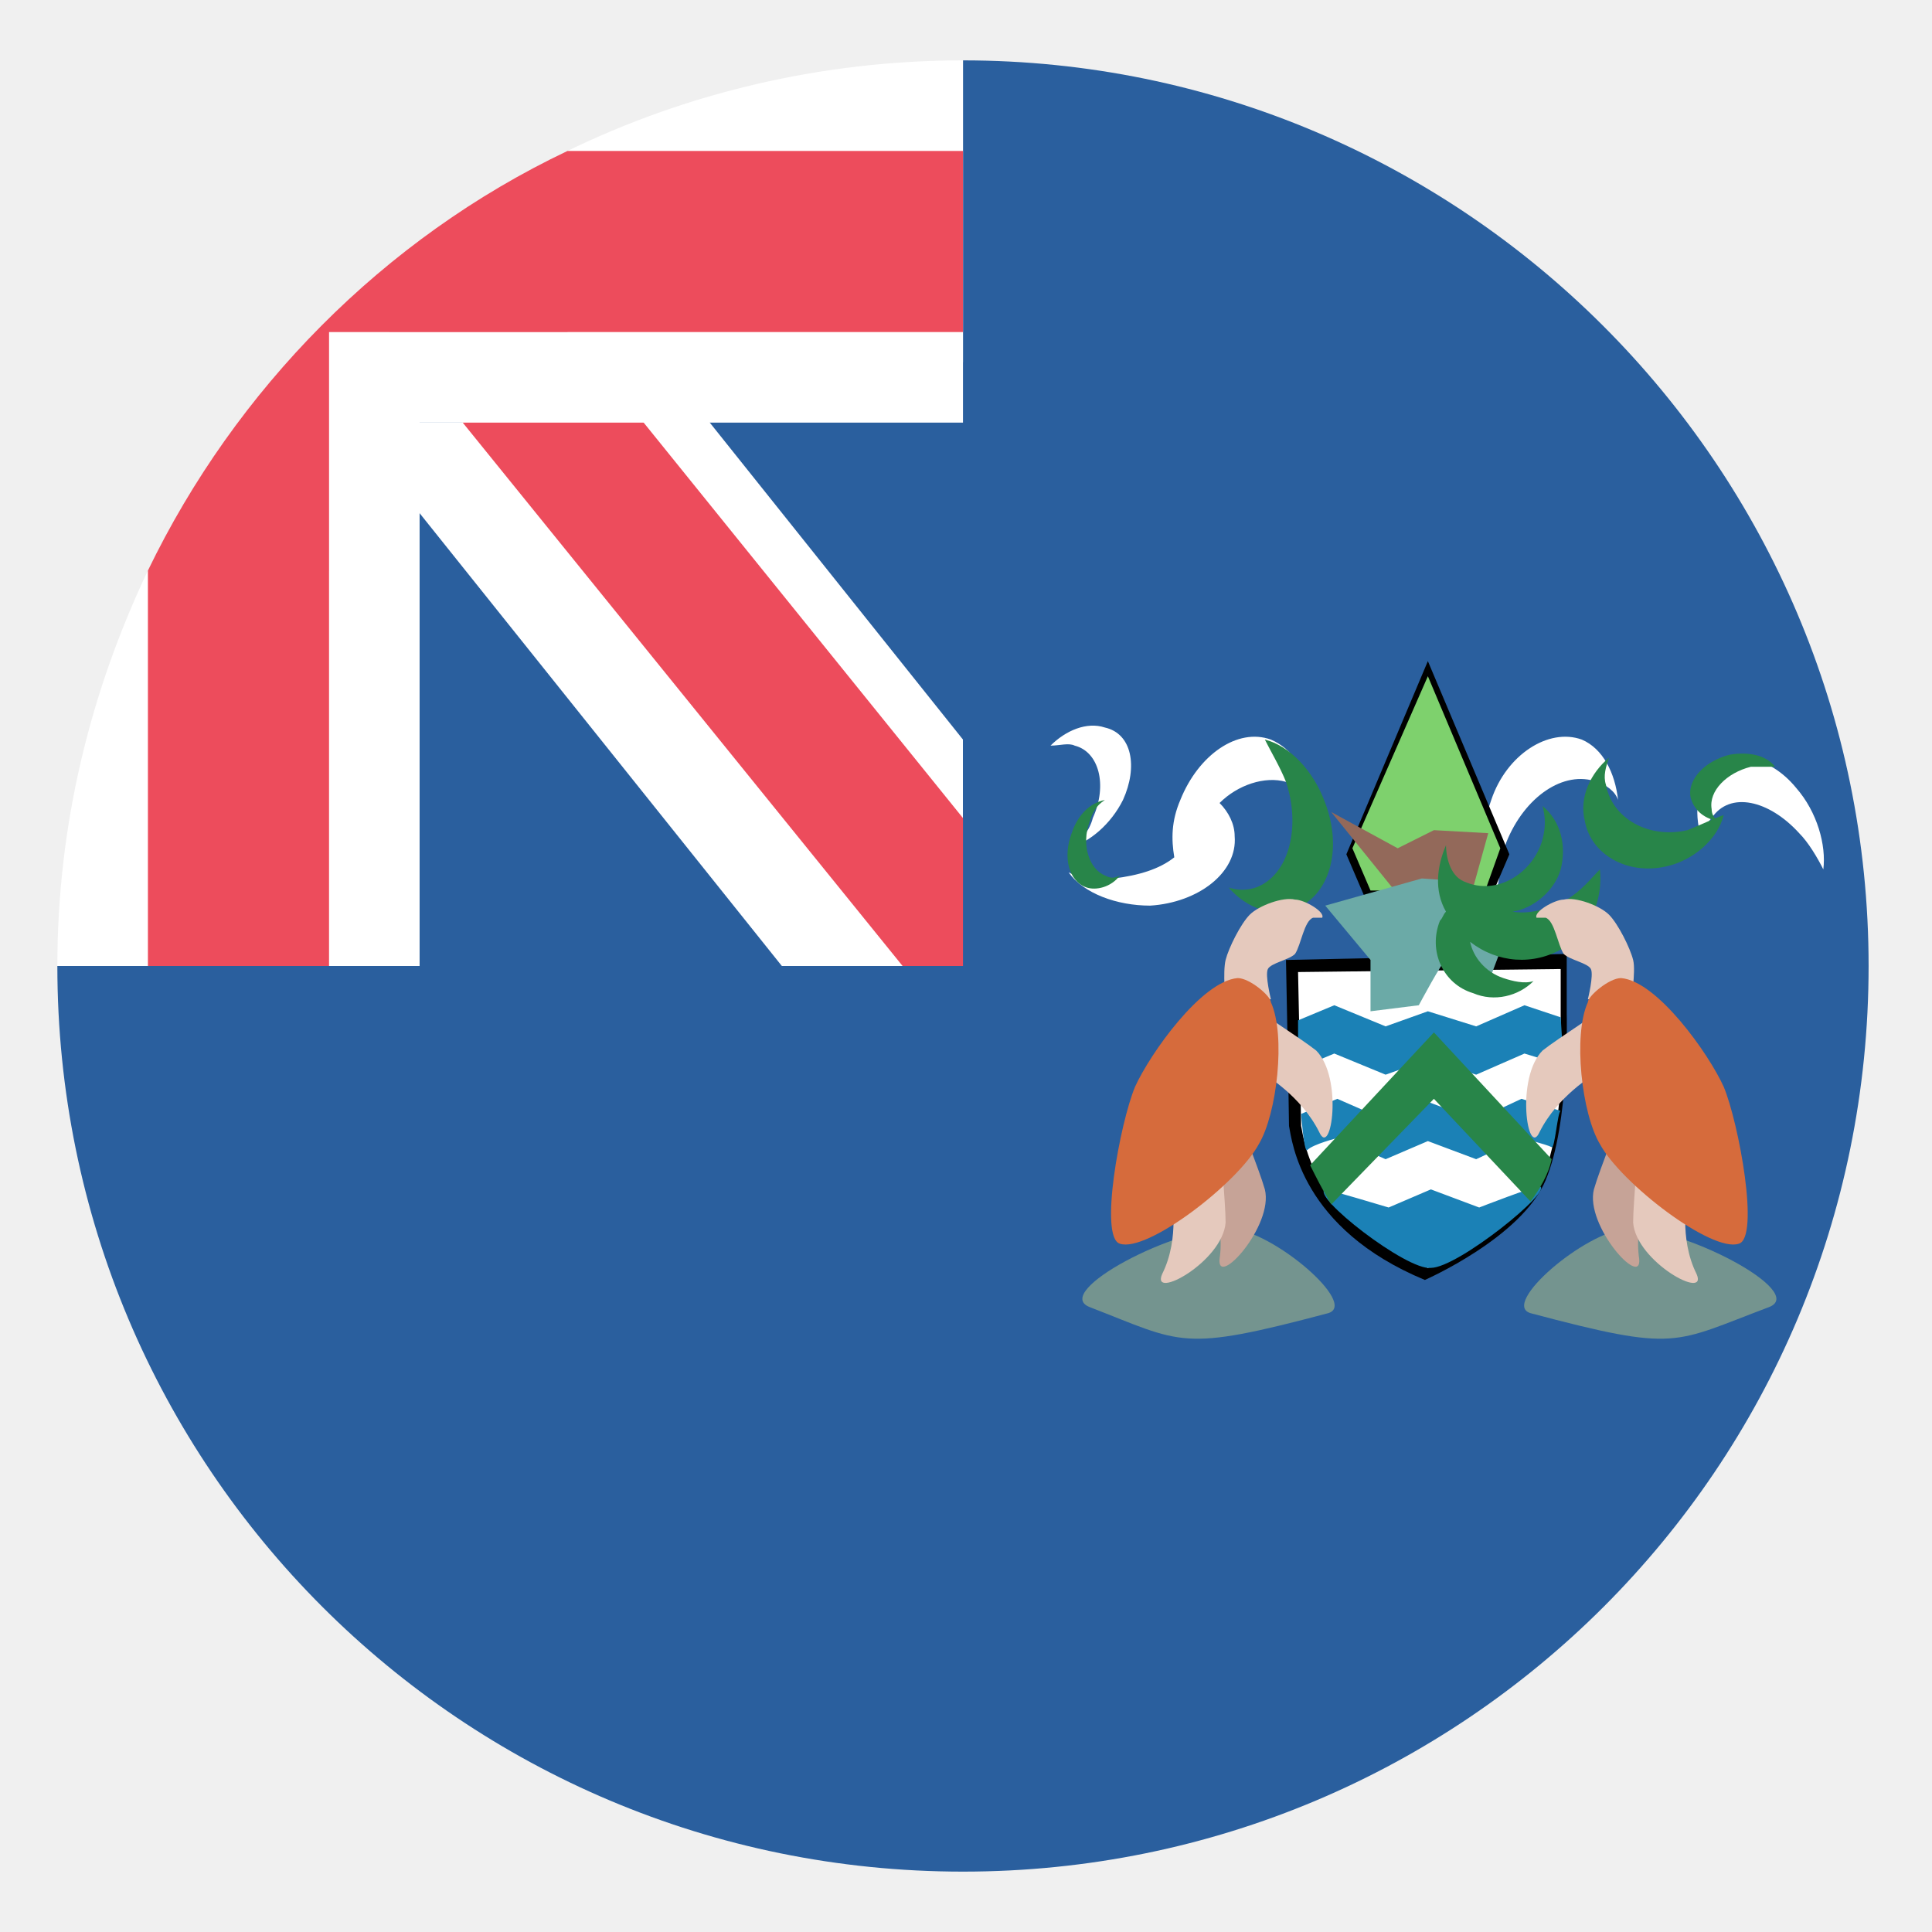
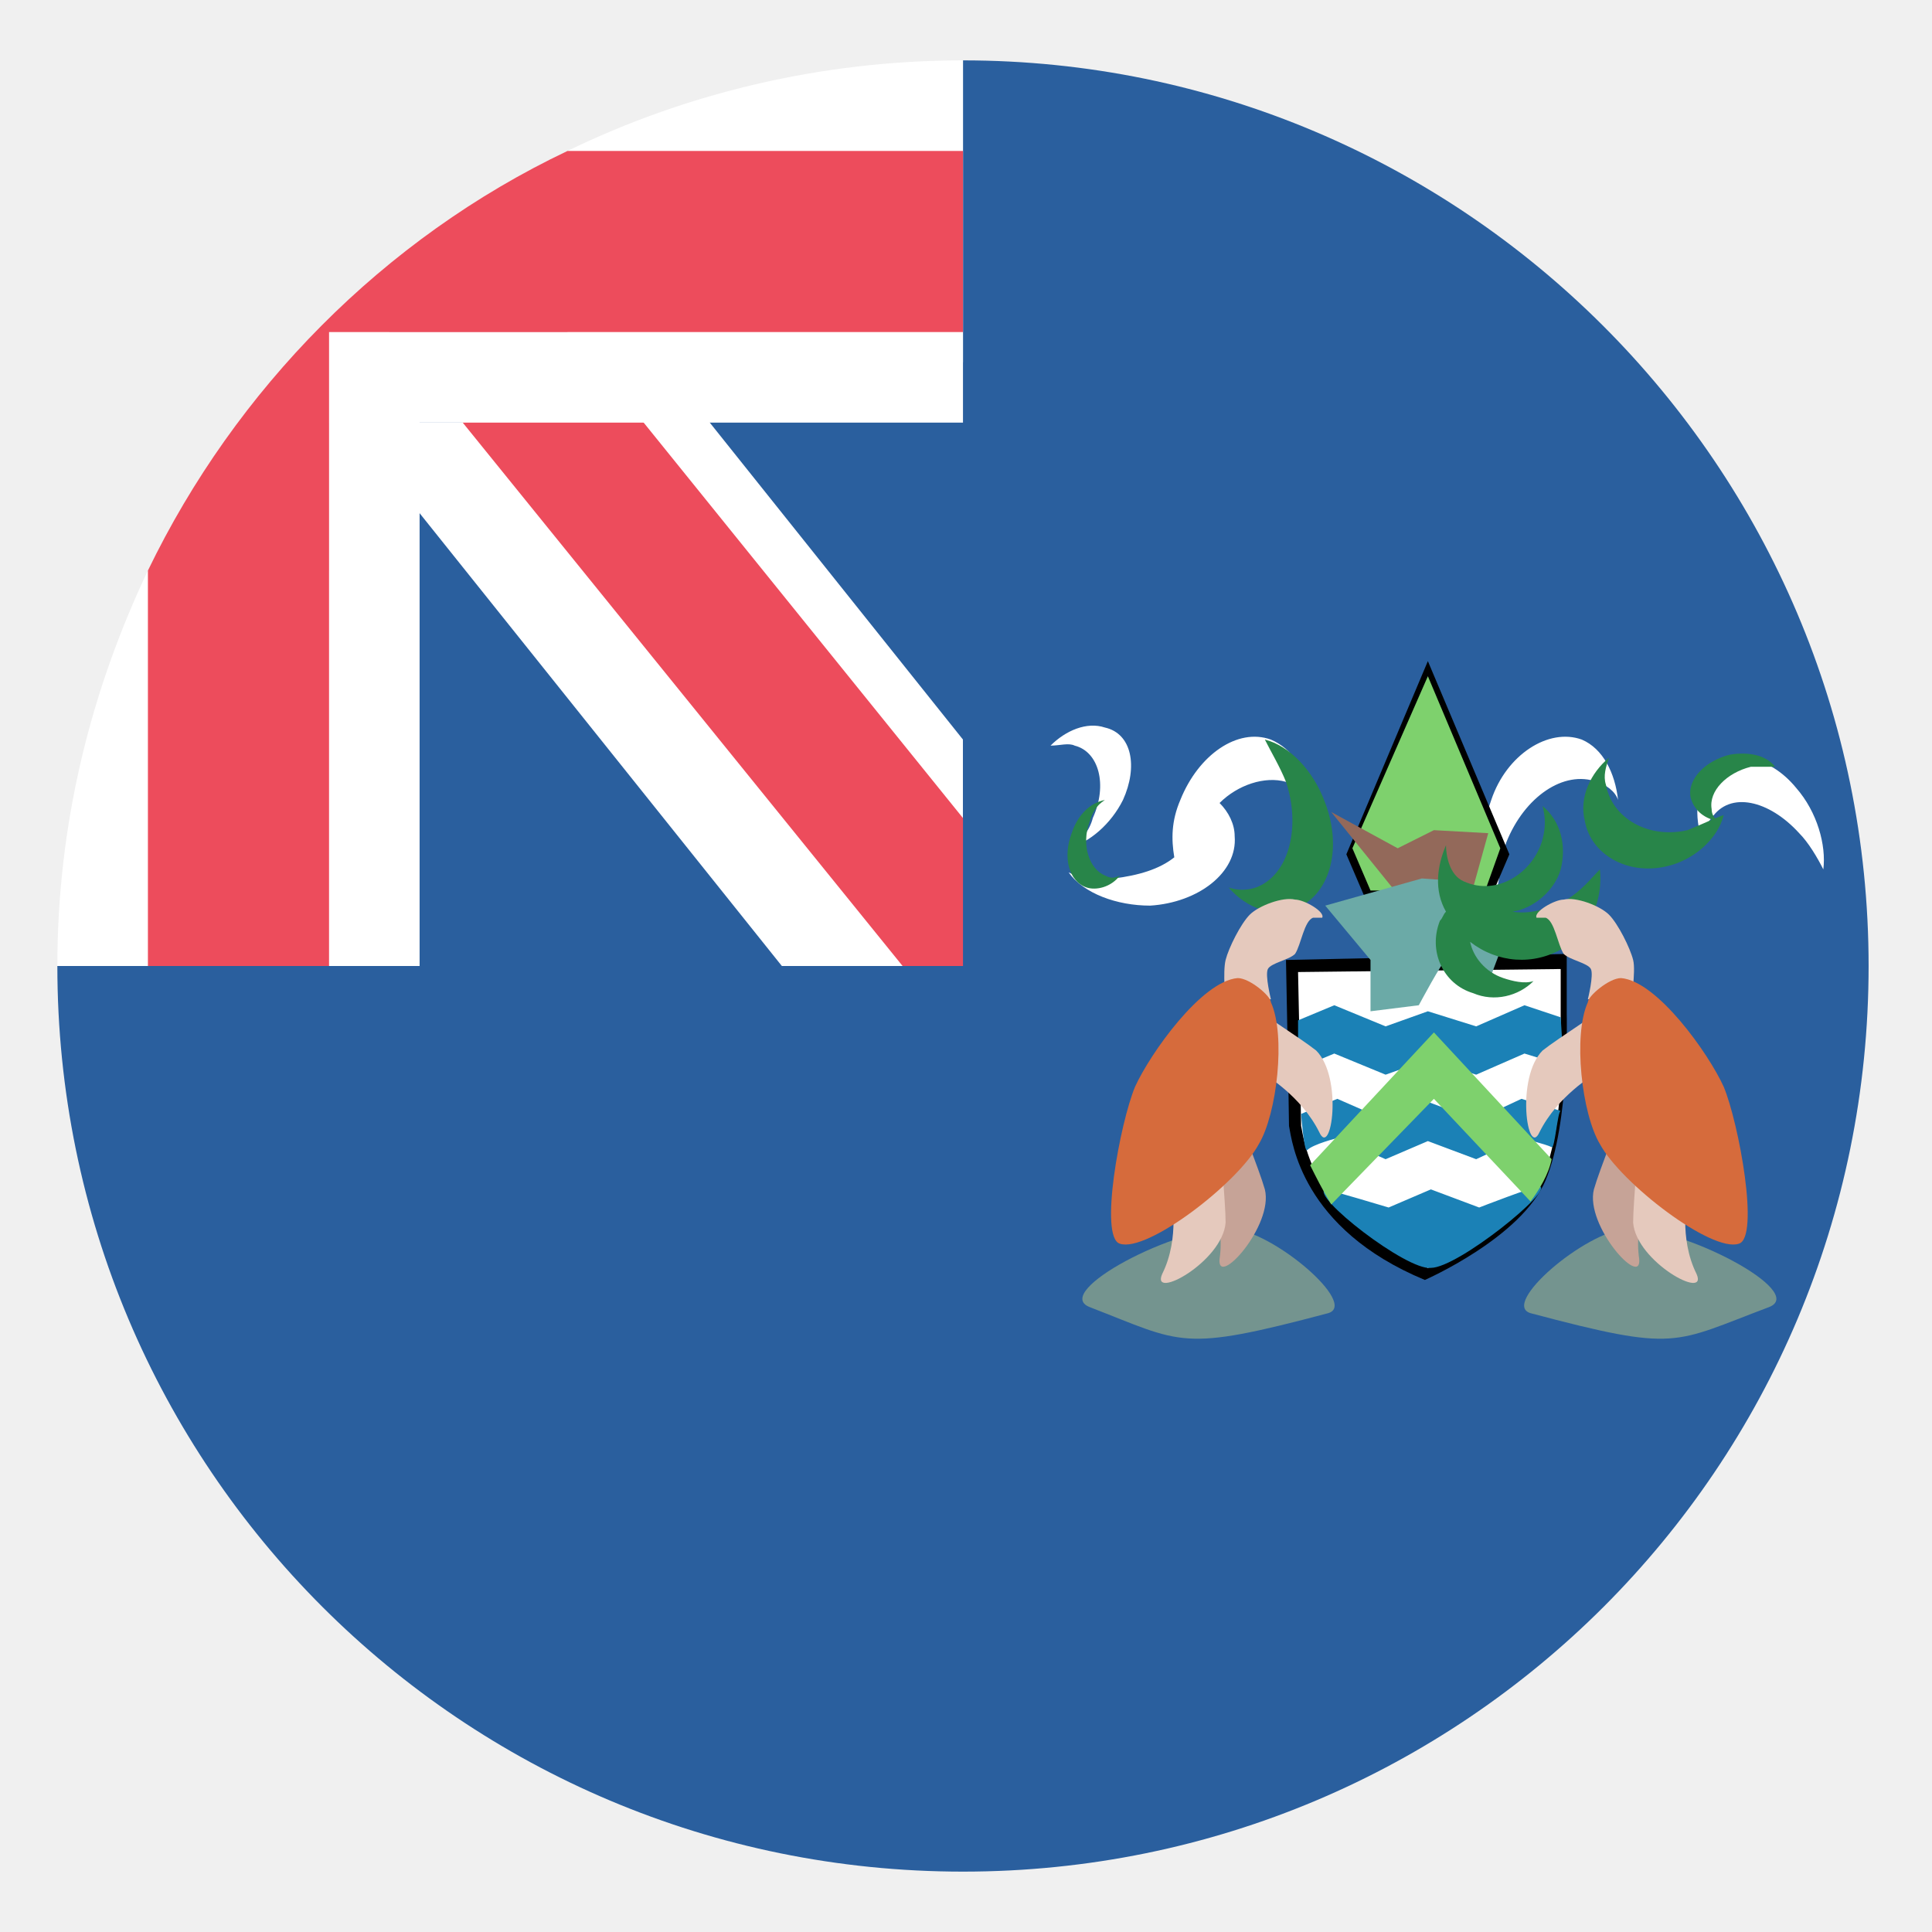
<svg xmlns="http://www.w3.org/2000/svg" viewBox="0 0 64 64">
-   <defs>
-     <linearGradient id="e" x1="-1706.416" x2="-1705.416" gradientTransform="matrix(1.972 -1.9014 -2.3361 -1.2306 7188.126 -1233.376)" gradientUnits="userSpaceOnUse">
-       <stop stop-color="#288549" />
-       <stop offset="1" stop-color="#288549" />
-     </linearGradient>
-     <linearGradient id="f" x1="-1426.487" x2="-1425.487" gradientTransform="matrix(4.2109 1.6428 -2.7757 3.3581 11406.147 -4099.373)" gradientUnits="userSpaceOnUse">
-       <stop stop-color="#288549" />
-       <stop offset="1" stop-color="#288549" />
-     </linearGradient>
-     <linearGradient id="d" x1="-1740.867" x2="-1739.866" gradientTransform="matrix(-.6286 -2.665 -2.2494 1.3805 3029.934 -7118.667)" gradientUnits="userSpaceOnUse">
-       <stop stop-color="#288549" />
-       <stop offset="1" stop-color="#288549" />
-     </linearGradient>
-     <linearGradient id="b" x1="47.56" x2="52.91" gradientTransform="matrix(1 0 0 -1 0 66)" gradientUnits="userSpaceOnUse">
-       <stop stop-color="#288549" />
-       <stop offset="1" stop-color="#288549" />
-     </linearGradient>
-     <linearGradient id="a" x1="-1458.591" x2="-1457.591" gradientTransform="rotate(45 10033.28 17957.933) scale(6.6516)" gradientUnits="userSpaceOnUse">
-       <stop stop-color="#288549" />
-       <stop offset="1" stop-color="#288549" />
-     </linearGradient>
-     <linearGradient id="c" x1="-1618.009" x2="-1617.009" gradientTransform="matrix(1.1995 -5.0853 4.2924 2.6342 -5986.943 -13088.627)" gradientUnits="userSpaceOnUse">
-       <stop stop-color="#288549" />
-       <stop offset="1" stop-color="#288549" />
-     </linearGradient>
-   </defs>
  <path fill="#2a5f9e" d="M11.9 12h20.8v20.8H11.9z" />
  <path fill="#fff" d="M18.8 8.1V14h-7.3l14.4 18h6v-7.5z" />
  <path fill="#2a5f9e" d="M31.9 2v30h-30c0 16.6 13.4 30 30 30s30-13.4 30-30-13.5-30-30-30" />
  <path fill="#fff" d="M10.9 18.9h-6c-1.9 4-3 8.4-3 13.1h12V13.9h-3v5" />
  <path fill="#ed4c5c" d="M31.9 27.1L18.9 11h-6l17 21h2z" />
  <path fill="#fff" d="M18.8 5v6h-7.9v3h21V2c-4.7 0-9.2 1.1-13.1 3" />
  <path fill="#ed4c5c" d="M31.9 5H18.8c-6.1 2.9-11 7.9-13.9 13.9V32h6V11h21V5" />
  <g fill="#fff">
    <path d="M49.9 27.9c.6-1.5 1.9-2.4 3-2 .3.1.6.3.7.6-.1-.9-.5-1.7-1.2-2-1.1-.4-2.5.5-3 2-.4 1.1-.3 2.2.2 2.9.1-.4.1-.9.3-1.5M42.1 24.5c-1.1-.4-2.4.5-3 2-.3.7-.3 1.3-.2 1.9-.5.4-1.2.6-2 .7-.6 0-1.1 0-1.5-.2.5.7 1.6 1.1 2.7 1.1 1.6-.1 2.9-1.1 2.8-2.3 0-.4-.2-.8-.5-1.1.6-.6 1.5-.9 2.2-.7.3.1.6.3.7.6 0-1-.5-1.7-1.2-2M59.6 27.6c-1-1.1-2.3-1.4-2.9-.5-.2.2-.3.5-.3.8-.3-.9-.2-1.7.2-2.3.7-.8 2-.6 2.9.5.7.8 1 1.9.9 2.7-.2-.4-.5-.9-.8-1.2M36.2 27.1c.5-1.1.2-2.2-.6-2.4-.2-.1-.5 0-.8 0 .5-.5 1.2-.8 1.8-.6.9.2 1.1 1.3.6 2.4-.4.8-1.1 1.4-1.8 1.6.4-.2.7-.6.8-1" />
  </g>
  <path d="M42.6 31.8s.1 5.1.1 5.5c.1.5.4 3.4 4.5 5.1 0 0 3.2-1.4 4-3.3.8-1.9.7-5.5.7-5.5v-2l-9.3.2" />
  <path fill="#fff" d="M43 32.2s.1 4.7.1 5.1c.1.4.3 3.1 4.2 4.7 0 0 3-1.3 3.8-3 .8-1.8.6-5.1.6-5.1v-1.8l-8.7.1" />
  <g fill="#1b81b6">
    <path d="M51.7 33.7l-1.2-.4-1.6.7-1.6-.5-1.4.5-1.7-.7-1.2.5v1.6l1.2-.5 1.7.7 1.4-.5 1.6.5 1.6-.7 1.3.4-.1-1.6M43.9 39.4c.1 0 2.1.6 2.1.6l1.4-.6 1.6.6s1.8-.7 2-.7c.5.1-2.7 2.7-3.6 2.7-.8.1-4-2.4-3.5-2.6M51.4 38c-.2-.1-1-.3-1-.3l-1.5.7-1.6-.6-1.4.6-1.6-.7s-.8.2-1 .4c-.1.1-.2-1.2-.2-1.2l1.2-.5 1.6.7 1.4-.6 1.6.6 1.5-.7 1.3.4c-.1 0-.2 1.3-.3 1.2" />
  </g>
-   <path fill="url(#a)" d="M50.7 39.7l-.1.1.1-.1m-3.2-5.5l-4.1 4.4c.2.4.4.8.7 1.3l3.4-3.5 3.2 3.4c.3-.4.6-.9.7-1.4l-3.9-4.2" />
+   <path fill="#7ed16d" d="M50.7 39.7l-.1.1.1-.1m-3.2-5.5l-4.1 4.4c.2.4.4.8.7 1.3l3.4-3.5 3.2 3.4c.3-.4.6-.9.7-1.4l-3.9-4.2" />
  <path d="M44.6 28.3l.6 1.4h4.2l.6-1.4-2.7-6.4z" />
  <path fill="#7ed16d" d="M44.8 28.1l.6 1.4h3.8l.5-1.4-2.4-5.7z" />
  <path fill="#93695a" d="M44.1 26.9l2.1 2.6 2.6-.1.5-1.8-1.8-.1-1.2.6z" />
  <path fill="#6baaa7" d="M47.1 29.1l-3.2.9 1.5 1.8v1.7l1.6-.2s.8-1.5.9-1.5c.1 0 1.5.5 1.5.5l.3-.8 1.8-.6-3.1-.9.1-.8-1.4-.1" />
-   <path fill="url(#b)" d="M51.9 29.8c-.6.3-1.2.5-1.8.4.7-.1 1.4-.7 1.6-1.4.2-.8 0-1.6-.6-2.1.1.4.1.7 0 1.1-.3 1.1-1.5 1.9-2.6 1.4-.5-.2-.6-.9-.6-1.2-.3.7-.4 1.5 0 2.2-.1.1-.1.2-.2.3-.4 1 .1 2.1 1.1 2.4.7.3 1.5.1 2-.4-.3.1-.7 0-1-.1-.6-.2-1-.7-1.1-1.2.9.7 2.1.8 3.1.2.9-.6 1.3-1.6 1.2-2.6-.3.3-.6.7-1.1 1" />
-   <path fill="url(#c)" d="M42.6 25.9c.5 1.5.1 3.1-1 3.5-.3.1-.6.1-.9 0 .6.7 1.5 1 2.2.7 1.1-.4 1.6-1.9 1-3.5-.4-1.1-1.2-1.9-2-2.1.2.4.5.9.7 1.4" />
-   <path fill="url(#d)" d="M36.1 27.2c-.3.8 0 1.6.5 1.8.2.1.3.1.5 0-.3.4-.8.5-1.1.4-.6-.2-.8-1-.5-1.8.2-.6.6-1 1.1-1.1-.3.2-.4.4-.5.7" />
-   <path fill="url(#e)" d="M58 25.4c-.8.2-1.4.8-1.3 1.4 0 .2.1.3.2.4-.5-.1-.8-.4-.9-.8-.1-.6.5-1.2 1.3-1.4.6-.1 1.2 0 1.5.4H58" />
-   <path fill="url(#f)" d="M55.9 27.5c-1.3.3-2.5-.4-2.7-1.5-.1-.3 0-.6.1-.9-.6.5-1 1.3-.8 2.1.2 1.1 1.4 1.8 2.7 1.5.9-.2 1.7-.9 1.9-1.7-.3.1-.7.3-1.2.5" />
+   <path fill="#288549" d="M51.9 29.8c-.6.3-1.2.5-1.8.4.7-.1 1.4-.7 1.6-1.4.2-.8 0-1.6-.6-2.1.1.4.1.7 0 1.1-.3 1.1-1.5 1.9-2.6 1.4-.5-.2-.6-.9-.6-1.2-.3.7-.4 1.5 0 2.2-.1.1-.1.2-.2.3-.4 1 .1 2.1 1.1 2.4.7.3 1.5.1 2-.4-.3.1-.7 0-1-.1-.6-.2-1-.7-1.1-1.2.9.7 2.1.8 3.1.2.9-.6 1.3-1.6 1.2-2.6-.3.3-.6.7-1.1 1" />
+   <path fill="#288549" d="M42.6 25.9c.5 1.5.1 3.1-1 3.5-.3.1-.6.1-.9 0 .6.7 1.5 1 2.2.7 1.1-.4 1.6-1.9 1-3.5-.4-1.1-1.2-1.9-2-2.1.2.4.5.9.7 1.4" />
+   <path fill="#288549" d="M36.1 27.2c-.3.8 0 1.6.5 1.8.2.1.3.1.5 0-.3.4-.8.5-1.1.4-.6-.2-.8-1-.5-1.8.2-.6.6-1 1.1-1.1-.3.2-.4.4-.5.7" />
+   <path fill="#288549" d="M58 25.4c-.8.2-1.4.8-1.3 1.4 0 .2.1.3.2.4-.5-.1-.8-.4-.9-.8-.1-.6.5-1.2 1.3-1.4.6-.1 1.2 0 1.5.4H58" />
+   <path fill="#288549" d="M55.9 27.5c-1.3.3-2.5-.4-2.7-1.5-.1-.3 0-.6.1-.9-.6.5-1 1.3-.8 2.1.2 1.1 1.4 1.8 2.7 1.5.9-.2 1.7-.9 1.9-1.7-.3.1-.7.3-1.2.5" />
  <path fill="#74948f" d="M36.1 43.3c-1.3-.5 2.9-2.7 4.7-2.6 1.4.1 4.2 2.5 3.2 2.8-4.9 1.3-4.8 1-7.9-.2" />
  <path fill="#e5c9bd" d="M40.6 31.8c.1-.4.5-1.2.8-1.5.3-.3 1.1-.6 1.5-.5.3 0 1 .4.9.6h-.3c-.3.1-.4.9-.6 1.2-.2.2-.8.3-.9.5-.1.2.1 1 .1 1l-1.5.1s-.1-1 0-1.4" />
  <path fill="#c6a397" d="M41 36.9c0 .1.7 1.8.9 2.5.3 1.2-1.6 3.3-1.5 2.3.2-1.3-.5-2.6-.5-2.6l1.1-2.2" />
  <g fill="#e5c9bd">
    <path d="M40.5 37.9c-.1.1.1 1.9.1 2.6-.1 1.3-2.5 2.6-2.1 1.7.6-1.2.3-2.6.3-2.6l1.7-1.7M41.5 33.3c0 .1 1.6 1.1 2.1 1.5.9.9.5 3.6.1 2.7-.6-1.2-1.8-1.9-1.8-1.9l-.4-2.3" />
  </g>
  <path fill="#d66b3c" d="M41 32.4c-1.2.1-2.9 2.5-3.4 3.6-.5 1.2-1.2 5-.5 5.2.9.3 3.9-2 4.6-3.3.6-1 .9-3.6.4-4.7 0-.2-.7-.8-1.1-.8" />
  <path fill="#74948f" d="M58.6 43.3c1.3-.5-2.9-2.7-4.7-2.6-1.4.1-4.2 2.5-3.2 2.8 4.9 1.3 4.7 1 7.9-.2" />
  <path fill="#e5c9bd" d="M54.1 31.8c-.1-.4-.5-1.2-.8-1.5-.3-.3-1.1-.6-1.5-.5-.3 0-1 .4-.9.6h.3c.3.1.4.9.6 1.2.2.2.8.3.9.5.1.2-.1 1-.1 1l1.5.1c-.1 0 .1-1 0-1.4" />
  <path fill="#c6a397" d="M53.7 36.9c0 .1-.7 1.8-.9 2.5-.3 1.2 1.6 3.3 1.5 2.3-.2-1.3.5-2.6.5-2.6l-1.1-2.2" />
  <g fill="#e5c9bd">
    <path d="M54.2 37.9c.1.1-.1 1.9-.1 2.6.1 1.3 2.5 2.6 2.1 1.7-.6-1.2-.3-2.6-.3-2.6l-1.7-1.7M53.2 33.3c0 .1-1.6 1.1-2.1 1.5-.9.9-.5 3.6-.1 2.7.6-1.2 1.8-1.9 1.8-1.9l.4-2.3" />
  </g>
  <path fill="#d66b3c" d="M53.7 32.4c1.2.1 2.9 2.5 3.4 3.6.5 1.2 1.2 5 .5 5.2-.9.3-3.9-2-4.6-3.3-.6-1-.9-3.6-.4-4.7 0-.2.7-.8 1.1-.8" />
</svg>
